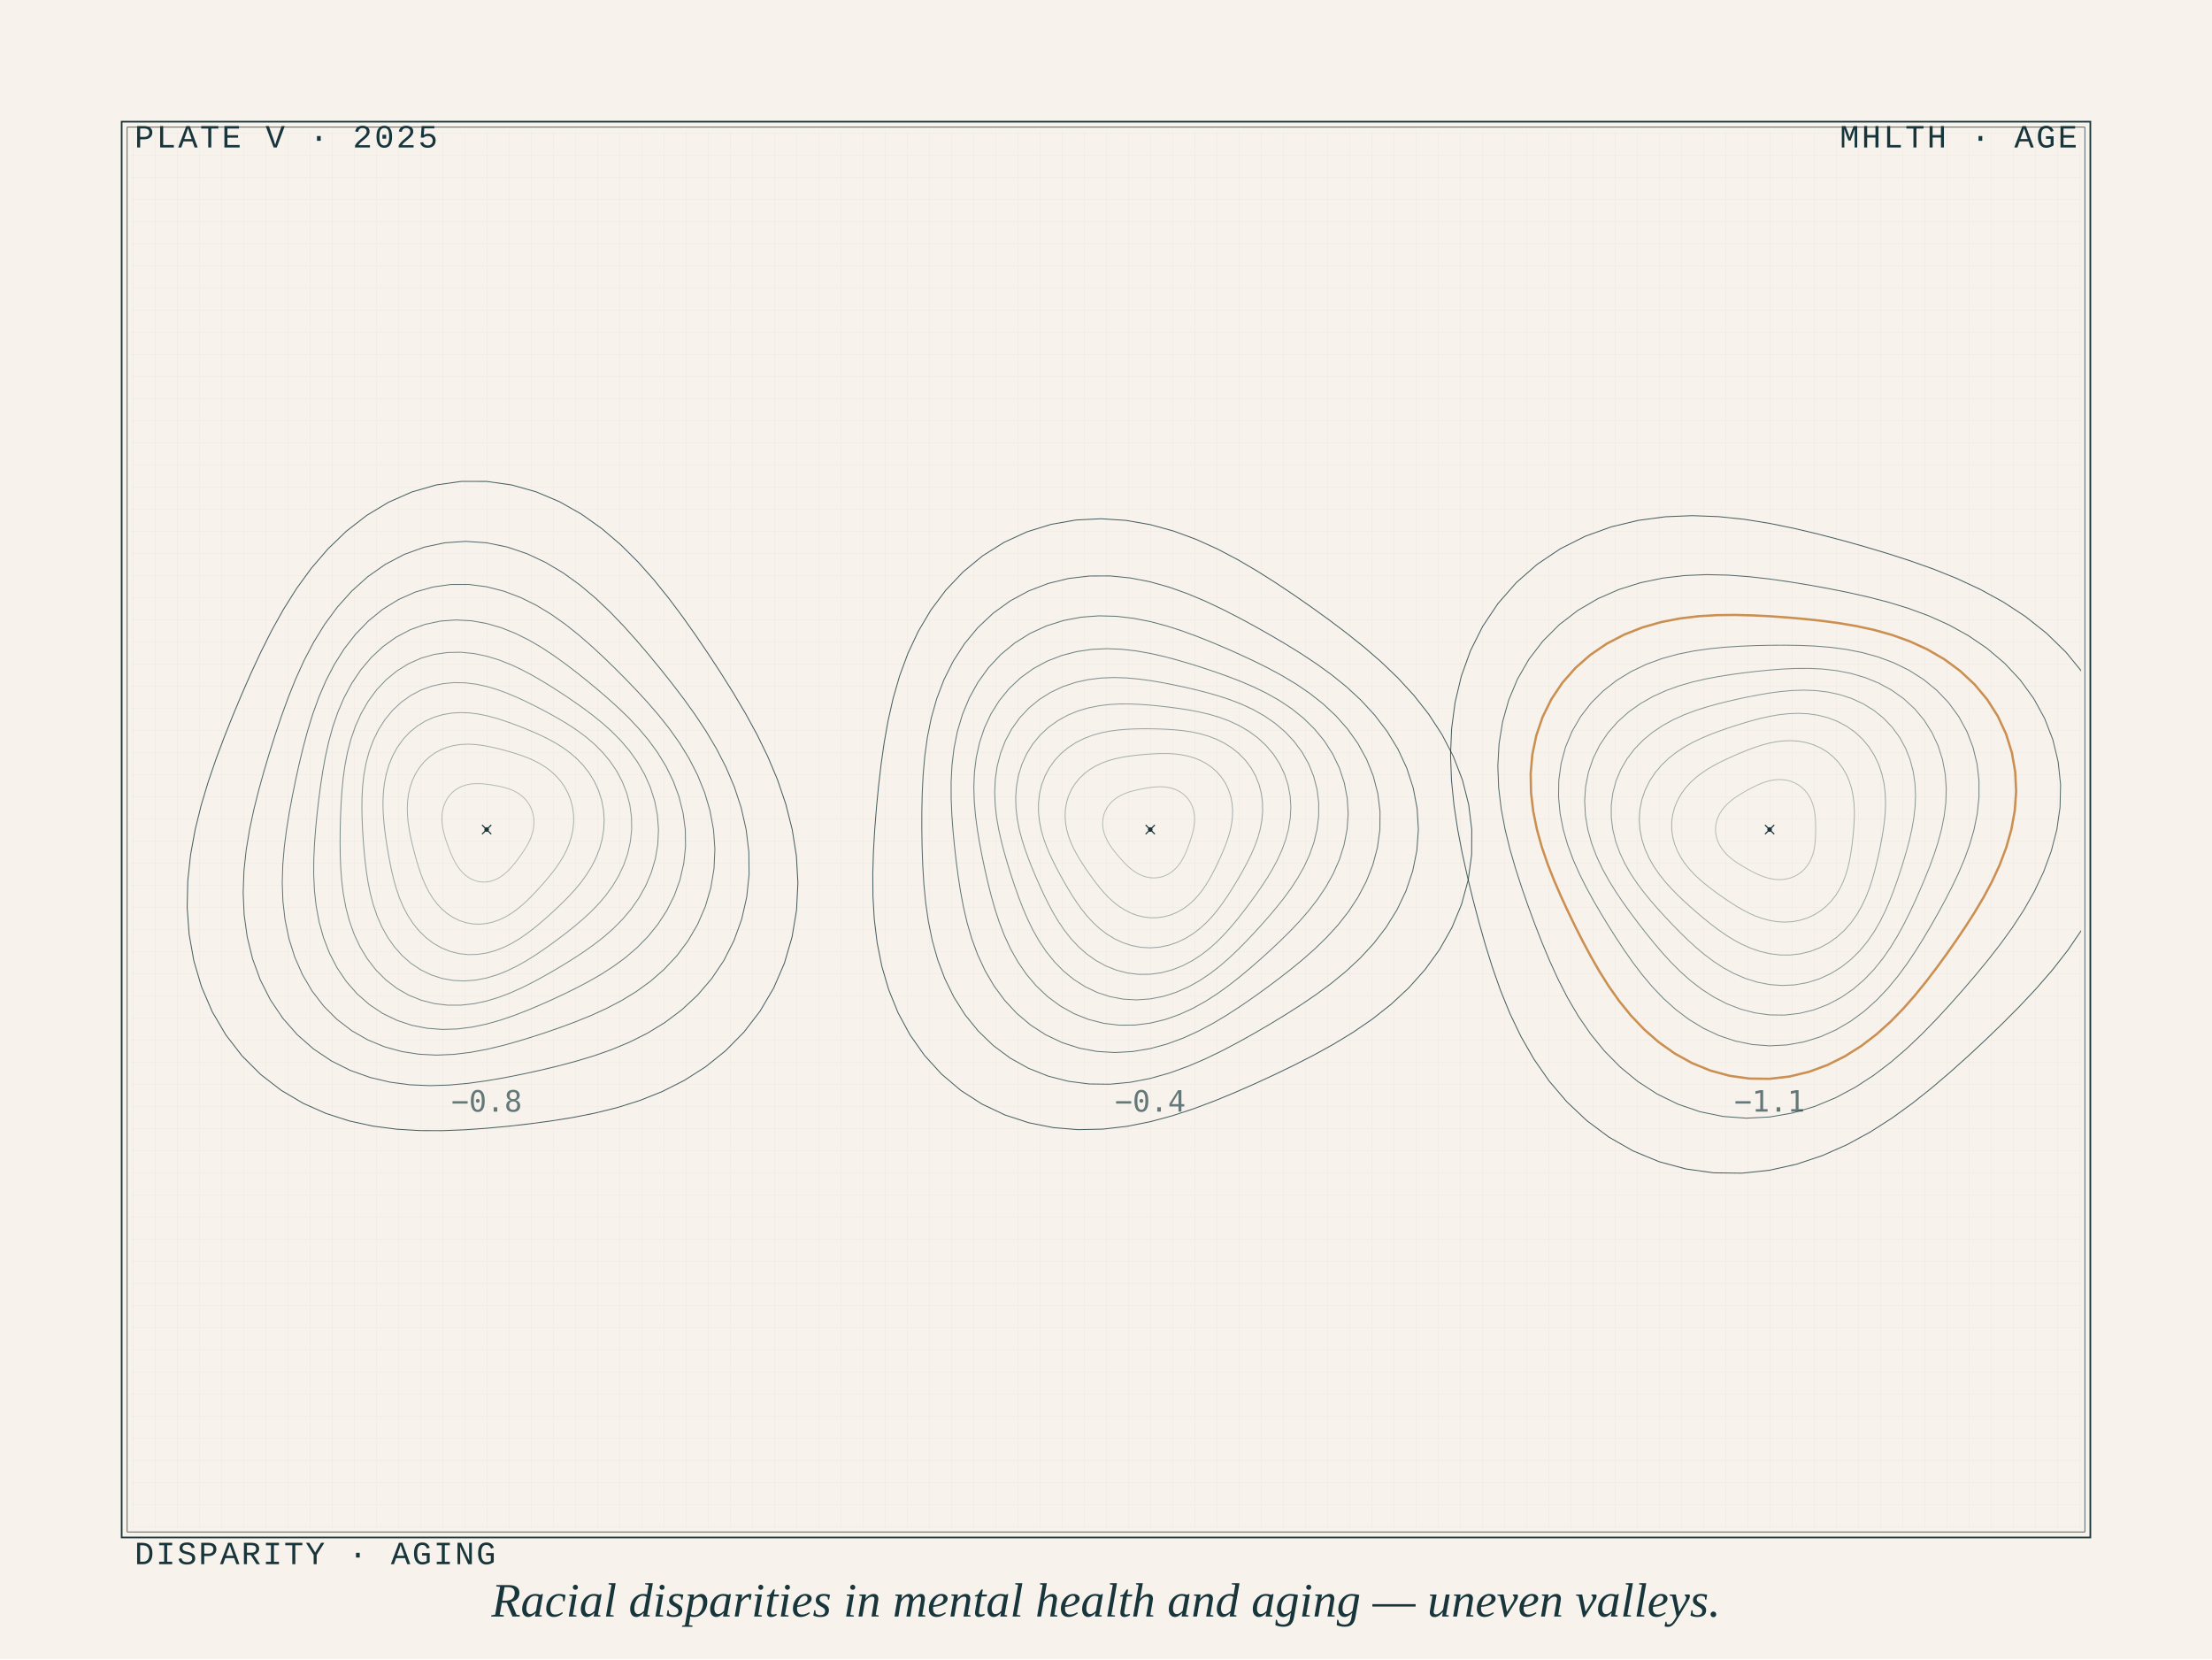
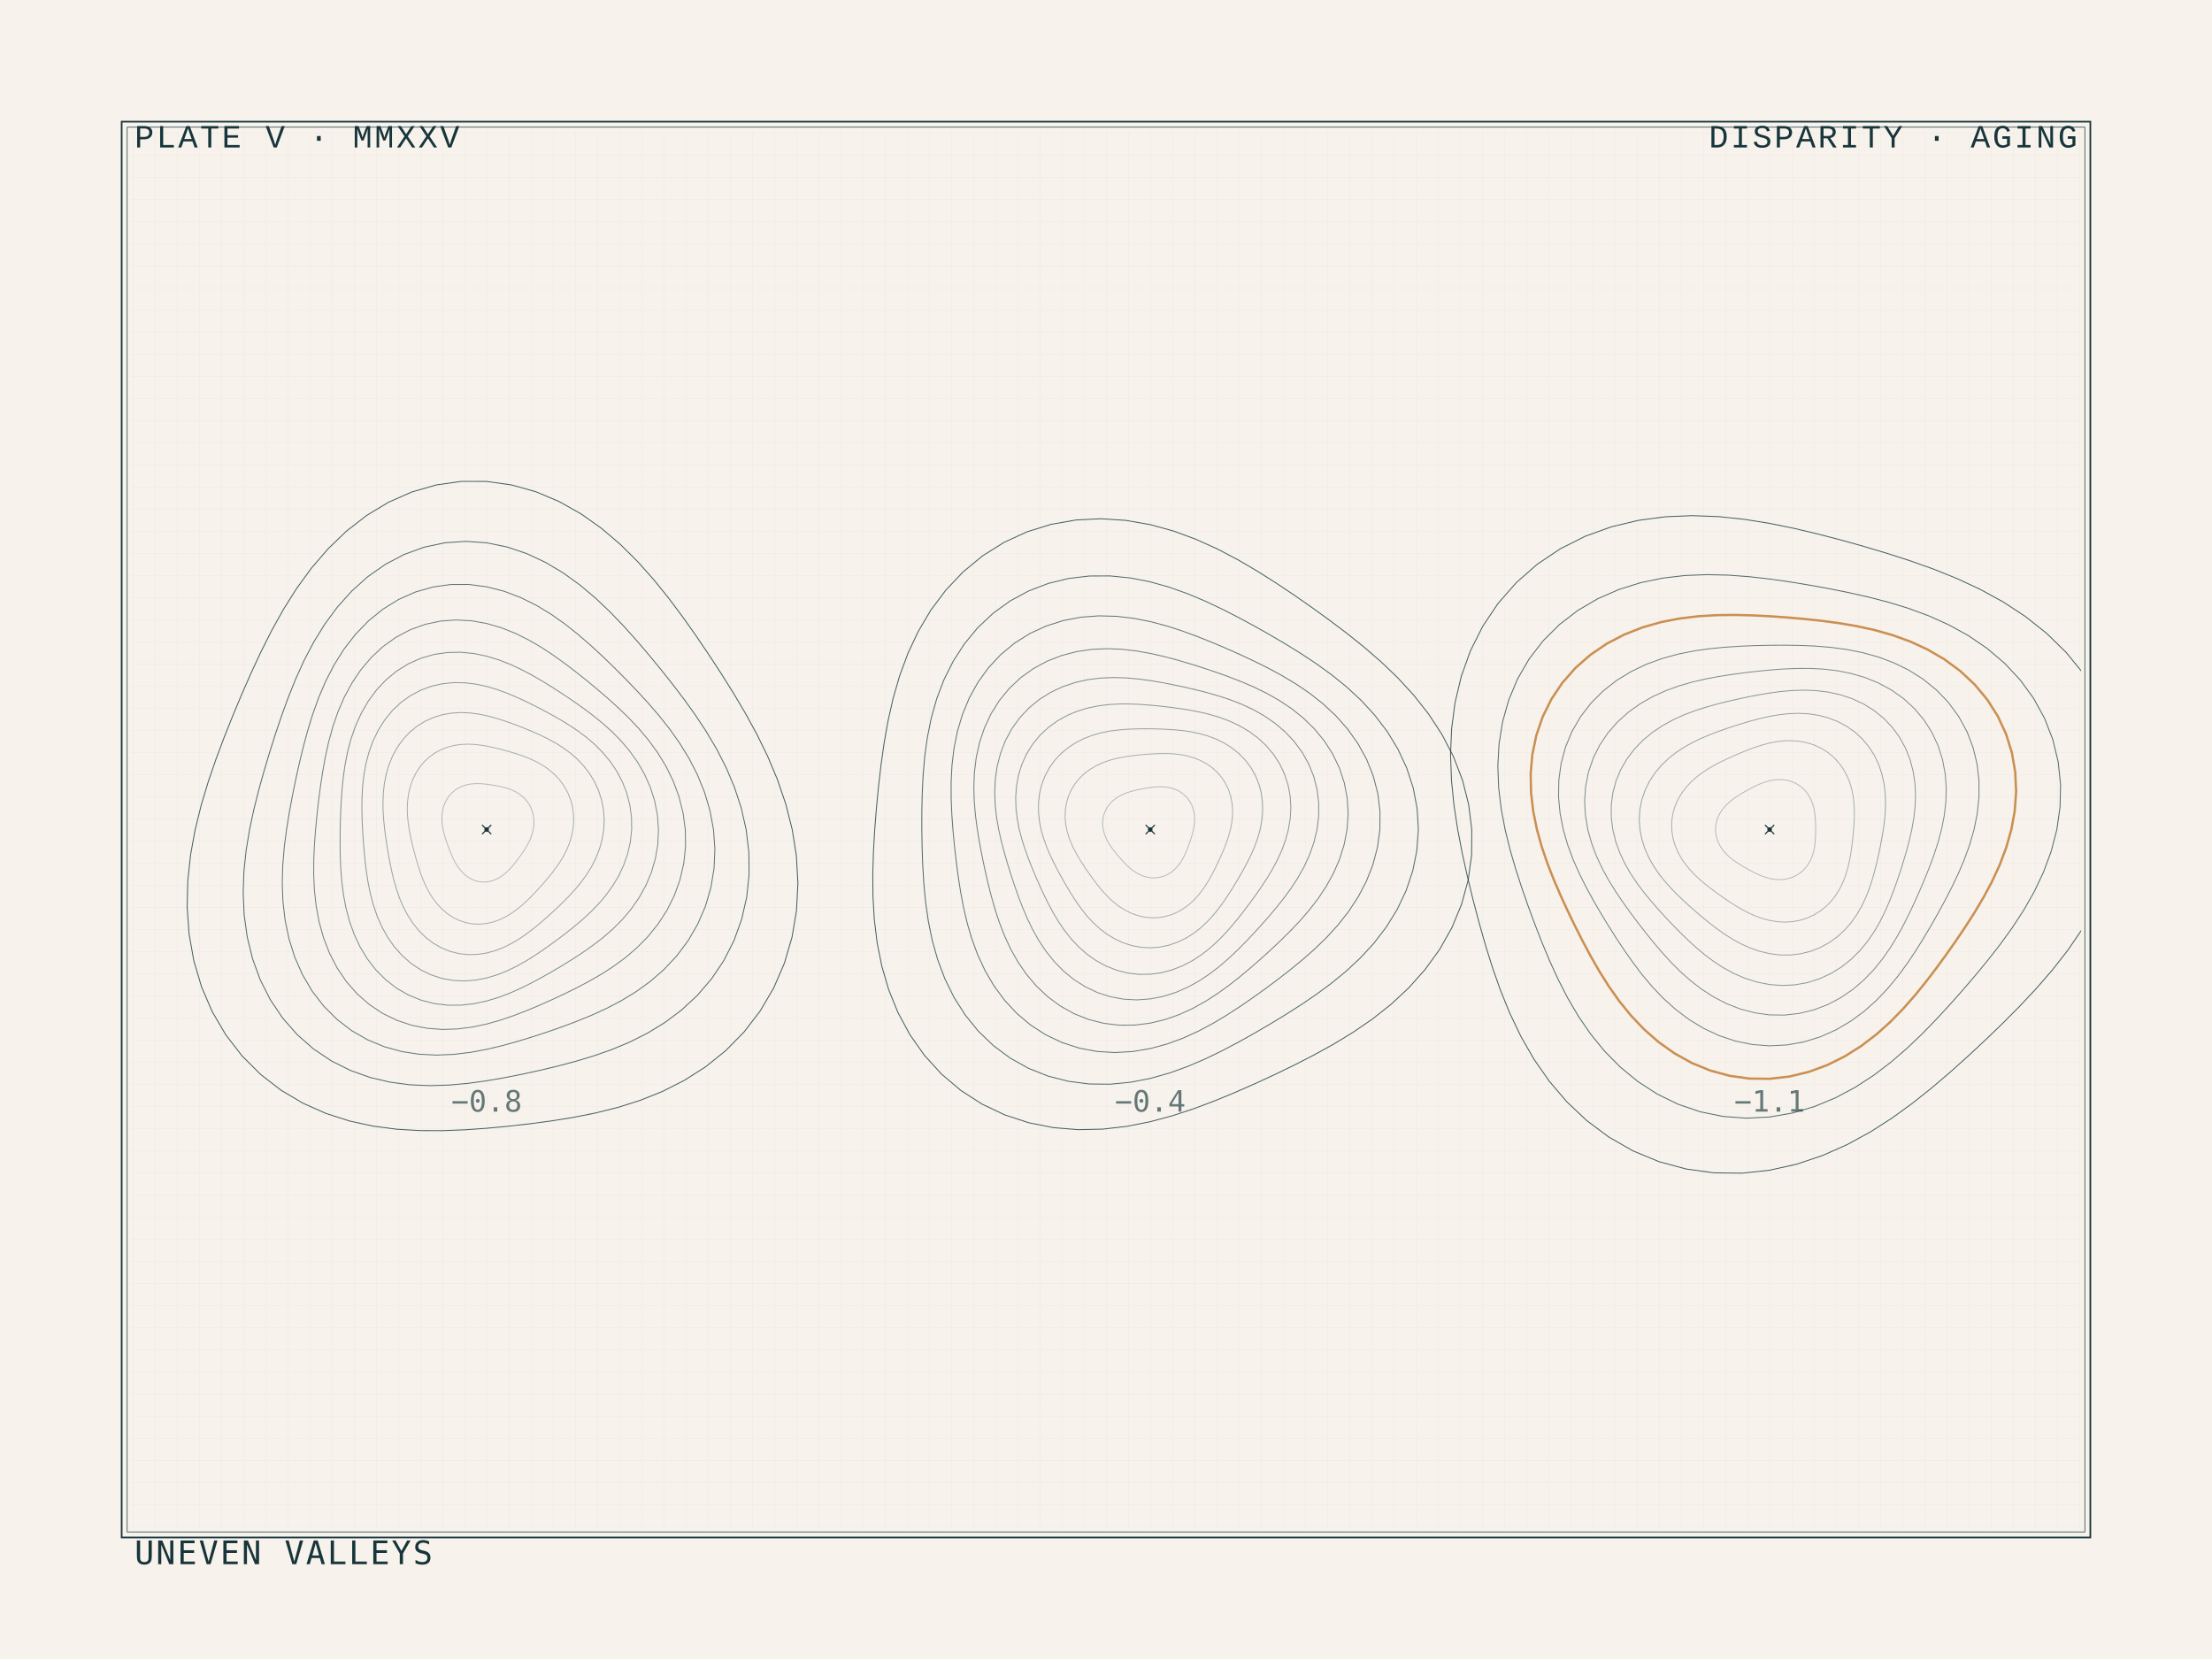
<svg xmlns="http://www.w3.org/2000/svg" viewBox="0 0 2400 1800" preserveAspectRatio="xMidYMid meet" style="background:#f7f3ec">
  <defs>
    <pattern id="ap-grid-p4" width="24" height="24" patternUnits="userSpaceOnUse">
      <path d="M24 0H0v24" fill="none" stroke="#17353b" stroke-width="0.63" opacity="0.07" />
    </pattern>
    <clipPath id="ap-clip-p4">
      <rect x="142" y="142" width="2116" height="1516" />
    </clipPath>
  </defs>
  <rect x="0" y="0" width="2400" height="1800" fill="#f7f3ec" />
  <rect x="132" y="132" width="2136" height="1536" fill="none" stroke="#17353b" stroke-width="1.8" />
  <rect x="138" y="138" width="2124" height="1524" fill="none" stroke="#17353b" stroke-width="0.72" />
  <rect x="142" y="142" width="2116" height="1516" fill="url(#ap-grid-p4)" />
  <g clip-path="url(#ap-clip-p4)">
    <polygon points="859.551,900 864.079,928.654 865.744,957.951 864.238,987.451 859.368,1016.64 851.075,1044.974 839.443,1071.912 824.693,1096.965 807.167,1119.729 787.297,1139.916 765.576,1157.373 742.512,1172.091 718.595,1184.193 694.26,1193.921 669.853,1201.602 645.616,1207.613 621.678,1212.337 598.056,1216.122 574.674,1219.245 551.384,1221.876 528,1224.067 504.336,1225.738 480.238,1226.684 455.622,1226.6 430.493,1225.102 404.969,1221.774 379.28,1216.203 353.763,1208.023 328.843,1196.958 305.008,1182.848 282.767,1165.669 262.618,1145.546 245.004,1122.743 230.282,1097.645 218.692,1070.734 210.34,1042.544 205.193,1013.627 203.085,984.506 203.733,955.639 206.767,927.388 211.764,900 218.289,873.594 225.933,848.17 234.35,823.626 243.286,799.782 252.598,776.418 262.261,753.316 272.365,730.292 283.097,707.24 294.717,684.154 307.521,661.148 321.808,638.462 337.836,616.45 355.792,595.565 375.764,576.322 397.719,559.263 421.501,544.915 446.833,533.744 473.338,526.116 500.559,522.271 528,522.299 555.161,526.132 581.575,533.555 606.845,544.221 630.67,557.681 652.866,573.424 673.369,590.922 692.23,609.667 709.603,629.216 725.712,649.219 740.821,669.444 755.199,689.784 769.074,710.253 782.611,730.972 795.874,752.137 808.817,773.989 821.275,796.768 832.974,820.681 843.545,845.858 852.557,872.328" fill="none" stroke="#17353b" stroke-width="0.99" opacity="0.789" />
    <polygon points="809.552,900 812.488,924.256 812.751,948.858 810.17,973.388 804.686,997.393 796.362,1020.422 785.371,1042.065 771.992,1061.978 756.579,1079.912 739.538,1095.726 721.292,1109.399 702.248,1121.02 682.768,1130.771 663.143,1138.911 643.578,1145.737 624.182,1151.553 604.971,1156.634 585.884,1161.197 566.797,1165.371 547.556,1169.186 528,1172.563 507.999,1175.322 487.474,1177.193 466.426,1177.846 444.945,1176.92 423.214,1174.057 401.509,1168.939 380.18,1161.322 359.627,1151.057 340.276,1138.113 322.54,1122.582 306.793,1104.673 293.337,1084.7 282.38,1063.059 274.021,1040.193 268.243,1016.561 264.918,992.604 263.825,968.708 264.666,945.184 267.103,922.244 270.785,900 275.382,878.462 280.617,857.553 286.289,837.135 292.289,817.031 298.606,797.064 305.327,777.087 312.618,757.015 320.708,736.843 329.857,716.667 340.326,696.687 352.347,677.198 366.089,658.577 381.638,641.256 398.983,625.689 418.005,612.318 438.483,601.537 460.112,593.659 482.516,588.893 505.285,587.321 528,588.899 550.27,593.457 571.756,600.715 592.199,610.309 611.433,621.823 629.391,634.822 646.104,648.891 661.685,663.667 676.307,678.863 690.177,694.292 703.505,709.869 716.474,725.614 729.208,741.631 741.754,758.095 754.066,775.215 765.998,793.203 777.316,812.242 787.705,832.454 796.8,853.878 804.209,876.45" fill="none" stroke="#17353b" stroke-width="0.99" opacity="0.728" />
    <polygon points="774.14,900 775.662,921.116 774.712,942.332 771.231,963.261 765.265,983.516 756.957,1002.74 746.539,1020.63 734.312,1036.964 720.622,1051.61 705.83,1064.538 690.285,1075.809 674.299,1085.569 658.124,1094.025 641.935,1101.419 625.829,1108 609.82,1113.993 593.855,1119.571 577.826,1124.837 561.598,1129.805 545.028,1134.398 528,1138.448 510.44,1141.717 492.341,1143.907 473.772,1144.697 454.887,1143.769 435.916,1140.836 417.154,1135.676 398.944,1128.151 381.648,1118.222 365.626,1105.959 351.2,1091.533 338.636,1075.21 328.12,1057.323 319.746,1038.253 313.507,1018.397 309.307,998.134 306.963,977.804 306.234,957.678 306.836,937.948 308.479,918.716 310.89,900 313.84,881.741 317.166,863.824 320.781,846.105 324.688,828.435 328.97,810.689 333.781,792.794 339.327,774.746 345.845,756.628 353.572,738.61 362.718,720.945 373.443,703.956 385.832,688.017 399.888,673.518 415.518,660.845 432.542,650.34 450.703,642.28 469.683,636.85 489.13,634.13 508.682,634.091 528,636.595 546.786,641.41 564.809,648.232 581.916,656.71 598.039,666.478 613.194,677.184 627.465,688.522 640.991,700.251 653.939,712.214 666.482,724.347 678.767,736.669 690.894,749.282 702.897,762.341 714.731,776.036 726.266,790.56 737.294,806.083 747.54,822.723 756.683,840.523 764.382,859.441 770.3,879.341" fill="none" stroke="#17353b" stroke-width="0.99" opacity="0.667" />
    <polygon points="743.524,900 743.801,918.399 741.868,936.696 737.757,954.555 731.586,971.662 723.552,987.75 713.909,1002.619 702.955,1016.147 690.998,1028.294 678.342,1039.104 665.253,1048.691 651.951,1057.222 638.587,1064.895 625.245,1071.914 611.938,1078.465 598.616,1084.688 585.184,1090.662 571.522,1096.391 557.503,1101.8 543.019,1106.737 528,1110.984 512.433,1114.278 496.372,1116.329 479.943,1116.853 463.338,1115.593 446.81,1112.345 430.651,1106.98 415.175,1099.457 400.692,1089.826 387.487,1078.23 375.792,1064.892 365.775,1050.1 357.524,1034.18 351.044,1017.475 346.26,1000.318 343.023,983.005 341.134,965.776 340.359,948.803 340.454,932.18 341.193,915.927 342.386,900 343.899,884.304 345.668,868.715 347.702,853.107 350.081,837.373 352.949,821.449 356.493,805.331 360.929,789.087 366.471,772.863 373.314,756.876 381.606,741.406 391.433,726.775 402.804,713.323 415.651,701.386 429.825,691.264 445.107,683.201 461.226,677.365 477.879,673.832 494.752,672.584 511.546,673.511 528,676.418 543.906,681.051 559.124,687.114 573.587,694.294 587.297,702.296 600.318,710.858 612.763,719.779 624.769,728.928 636.475,738.255 648.005,747.783 659.439,757.608 670.802,767.872 682.051,778.748 693.071,790.415 703.676,803.029 713.626,816.704 722.639,831.488 730.413,847.355 736.653,864.199 741.095,881.832" fill="none" stroke="#17353b" stroke-width="0.99" opacity="0.606" />
    <polygon points="714.455,900 713.728,915.835 711.114,931.419 706.71,946.48 700.679,960.782 693.237,974.147 684.636,986.461 675.139,997.681 665.005,1007.835 654.462,1017.01 643.699,1025.341 632.845,1032.988 621.971,1040.118 611.085,1046.882 600.145,1053.392 589.065,1059.71 577.737,1065.832 566.048,1071.687 553.898,1077.137 541.221,1081.988 528,1086.007 514.274,1088.937 500.145,1090.524 485.774,1090.541 471.373,1088.804 457.191,1085.193 443.498,1079.666 430.56,1072.259 418.623,1063.089 407.894,1052.345 398.521,1040.268 390.588,1027.141 384.106,1013.257 379.017,998.905 375.205,984.34 372.506,969.775 370.727,955.36 369.667,941.18 369.138,927.258 368.987,913.558 369.104,900 369.441,886.481 370.015,872.892 370.901,859.141 372.23,845.17 374.174,830.974 376.925,816.609 380.679,802.198 385.609,787.926 391.855,774.031 399.499,760.79 408.557,748.497 418.978,737.44 430.64,727.883 443.359,720.039 456.905,714.058 471.018,710.013 485.427,707.894 499.873,707.612 514.125,709.011 528,711.876 541.37,715.959 554.17,721 566.395,726.747 578.092,732.984 589.351,739.541 600.284,746.313 611.005,753.26 621.616,760.411 632.182,767.853 642.722,775.718 653.195,784.162 663.501,793.349 673.478,803.422 682.916,814.489 691.569,826.601 699.175,839.747 705.476,853.841 710.238,868.731 713.273,884.204" fill="none" stroke="#17353b" stroke-width="0.99" opacity="0.544" />
    <polygon points="685.354,900 683.938,913.295 681.003,926.253 676.681,938.67 671.153,950.389 664.625,961.308 657.32,971.383 649.453,980.629 641.216,989.111 632.766,996.935 624.211,1004.229 615.609,1011.125 606.966,1017.745 598.242,1024.177 589.363,1030.467 580.232,1036.608 570.749,1042.533 560.825,1048.121 550.399,1053.204 539.448,1057.578 528,1061.021 516.136,1063.313 503.986,1064.254 491.726,1063.683 479.564,1061.493 467.726,1057.641 456.438,1052.153 445.91,1045.122 436.319,1036.704 427.795,1027.102 420.416,1016.55 414.197,1005.297 409.097,993.587 405.025,981.639 401.85,969.633 399.417,957.699 397.563,945.913 396.137,934.296 395.015,922.818 394.111,911.415 393.392,900 392.876,888.479 392.635,876.774 392.786,864.833 393.48,852.649 394.887,840.268 397.18,827.789 400.514,815.366 405.014,803.199 410.756,791.52 417.762,780.576 425.995,770.614 435.355,761.858 445.692,754.493 456.815,748.648 468.503,744.392 480.528,741.721 492.668,740.568 504.726,740.806 516.541,742.26 528,744.728 539.043,747.995 549.659,751.855 559.883,756.129 569.785,760.681 579.455,765.425 588.986,770.334 598.46,775.439 607.93,780.818 617.41,786.591 626.864,792.897 636.207,799.881 645.3,807.675 653.964,816.377 661.991,826.039 669.155,836.659 675.236,848.174 680.033,860.459 683.382,873.339 685.173,886.599" fill="none" stroke="#17353b" stroke-width="0.99" opacity="0.483" />
    <polygon points="655.027,900 653.292,910.682 650.427,921.006 646.575,930.84 641.9,940.092 636.581,948.724 630.791,956.739 624.684,964.185 618.385,971.141 611.981,977.704 605.517,983.977 598.996,990.053 592.383,996 585.613,1001.851 578.605,1007.595 571.273,1013.175 563.538,1018.489 555.346,1023.397 546.674,1027.727 537.538,1031.297 528,1033.922 518.161,1035.434 508.161,1035.699 498.166,1034.624 488.359,1032.169 478.925,1028.35 470.036,1023.24 461.839,1016.962 454.443,1009.679 447.917,1001.579 442.278,992.866 437.499,983.736 433.513,974.37 430.219,964.914 427.497,955.477 425.221,946.12 423.274,936.863 421.559,927.684 420.015,918.528 418.616,909.326 417.384,900 416.382,890.483 415.711,880.733 415.498,870.74 415.889,860.537 417.028,850.204 419.05,839.861 422.06,829.67 426.128,819.818 431.276,810.506 437.479,801.935 444.66,794.289 452.7,787.722 461.445,782.342 470.718,778.209 480.331,775.326 490.103,773.644 499.87,773.064 509.498,773.451 518.893,774.645 528,776.476 536.806,778.782 545.336,781.423 553.642,784.291 561.795,787.323 569.867,790.501 577.924,793.854 586.007,797.454 594.126,801.401 602.253,805.816 610.316,810.824 618.204,816.539 625.769,823.047 632.842,830.399 639.237,838.599 644.774,847.6 649.285,857.308 652.636,867.584 654.731,878.255 655.526,889.127" fill="none" stroke="#17353b" stroke-width="0.99" opacity="0.422" />
    <polygon points="621.616,900 619.976,907.842 617.598,915.373 614.603,922.524 611.121,929.258 607.281,935.576 603.194,941.506 598.954,947.104 594.623,952.438 590.233,957.581 585.784,962.599 581.246,967.539 576.571,972.423 571.692,977.24 566.542,981.947 561.059,986.463 555.198,990.681 548.936,994.473 542.283,997.697 535.28,1000.214 528,1001.894 520.544,1002.634 513.035,1002.36 505.608,1001.04 498.403,998.682 491.547,995.339 485.154,991.098 479.308,986.079 474.064,980.424 469.438,974.281 465.417,967.798 461.953,961.11 458.977,954.327 456.404,947.53 454.144,940.768 452.113,934.053 450.244,927.37 448.495,920.678 446.85,913.924 445.329,907.049 443.983,900 442.89,892.744 442.151,885.27 441.877,877.601 442.182,869.792 443.169,861.934 444.922,854.142 447.497,846.556 450.915,839.327 455.159,832.604 460.178,826.526 465.883,821.209 472.16,816.738 478.879,813.161 485.898,810.484 493.082,808.675 500.306,807.664 507.469,807.354 514.495,807.63 521.343,808.371 528,809.458 534.481,810.791 540.823,812.293 547.076,813.921 553.294,815.665 559.525,817.551 565.798,819.636 572.121,822 578.474,824.739 584.802,827.951 591.023,831.725 597.027,836.133 602.686,841.216 607.861,846.983 612.416,853.403 616.225,860.411 619.184,867.904 621.22,875.755 622.296,883.82 622.415,891.95" fill="none" stroke="#17353b" stroke-width="0.99" opacity="0.361" />
    <polygon points="578.592,900 577.567,904.226 576.203,908.271 574.57,912.112 572.738,915.748 570.767,919.191 568.707,922.47 566.592,925.62 564.436,928.679 562.24,931.681 559.986,934.652 557.644,937.601 555.177,940.523 552.544,943.39 549.71,946.16 546.648,948.771 543.342,951.151 539.795,953.222 536.027,954.905 532.077,956.127 528,956.829 523.861,956.97 519.735,956.53 515.698,955.51 511.822,953.939 508.17,951.864 504.79,949.349 501.713,946.471 498.953,943.311 496.504,939.951 494.341,936.464 492.431,932.911 490.727,929.337 489.185,925.768 487.759,922.212 486.415,918.66 485.132,915.089 483.903,911.469 482.741,907.766 481.676,903.95 480.753,900 480.029,895.91 479.568,891.69 479.434,887.369 479.687,882.994 480.375,878.629 481.532,874.35 483.17,870.239 485.283,866.378 487.843,862.844 490.803,859.703 494.102,857.004 497.668,854.773 501.423,853.017 505.292,851.72 509.206,850.846 513.107,850.346 516.954,850.158 520.722,850.217 524.401,850.461 528,850.837 531.538,851.304 535.041,851.842 538.538,852.446 542.056,853.134 545.611,853.94 549.208,854.909 552.834,856.097 556.462,857.561 560.045,859.353 563.524,861.515 566.828,864.074 569.881,867.036 572.607,870.387 574.935,874.093 576.807,878.099 578.183,882.336 579.039,886.725 579.376,891.185 579.214,895.634" fill="none" stroke="#17353b" stroke-width="0.99" opacity="0.3" />
    <circle cx="528" cy="900" r="2.5" fill="#17353b" />
    <polygon points="1596.86,900 1596.71,927.444 1592.986,954.64 1585.782,981.094 1575.331,1006.356 1561.982,1030.056 1546.171,1051.926 1528.386,1071.821 1509.126,1089.719 1488.865,1105.718 1468.009,1120.009 1446.878,1132.857 1425.682,1144.558 1404.513,1155.406 1383.357,1165.653 1362.106,1175.477 1340.588,1184.956 1318.596,1194.052 1295.929,1202.61 1272.426,1210.365 1248,1216.962 1222.659,1221.986 1196.525,1225.001 1169.834,1225.586 1142.929,1223.376 1116.239,1218.099 1090.252,1209.597 1065.477,1197.851 1042.404,1182.978 1021.471,1165.232 1003.024,1144.976 987.296,1122.662 974.39,1098.789 964.274,1073.868 956.789,1048.379 951.673,1022.743 948.583,997.286 947.139,972.23 946.958,947.68 947.695,923.635 949.074,900 950.921,876.619 953.174,853.304 955.894,829.871 959.249,806.179 963.505,782.158 968.989,757.837 976.057,733.353 985.056,708.96 996.284,685.014 1009.955,661.955 1026.175,640.276 1044.922,620.487 1066.045,603.077 1089.268,588.471 1114.209,577 1140.411,568.874 1167.373,564.164 1194.593,562.799 1221.602,564.576 1248,569.175 1273.484,576.197 1297.861,585.19 1321.056,595.698 1343.106,607.295 1364.136,619.622 1384.341,632.415 1403.945,645.522 1423.164,658.908 1442.174,672.651 1461.078,686.922 1479.877,701.959 1498.46,718.03 1516.602,735.4 1533.971,754.29 1550.149,774.846 1564.665,797.109 1577.028,821.007 1586.77,846.344 1593.484,872.81" fill="none" stroke="#17353b" stroke-width="0.99" opacity="0.789" />
    <polygon points="1538.925,900 1537.288,922.767 1532.742,945.099 1525.471,966.615 1515.757,986.999 1503.957,1006.021 1490.471,1023.545 1475.711,1039.542 1460.066,1054.075 1443.874,1067.292 1427.397,1079.397 1410.808,1090.624 1394.183,1101.204 1377.506,1111.334 1360.683,1121.153 1343.565,1130.713 1325.973,1139.976 1307.732,1148.802 1288.699,1156.961 1268.789,1164.15 1248,1170.013 1226.422,1174.176 1204.242,1176.28 1181.736,1176.009 1159.256,1173.125 1137.203,1167.487 1115.999,1159.067 1096.053,1147.955 1077.733,1134.353 1061.335,1118.557 1047.061,1100.939 1035.009,1081.912 1025.163,1061.9 1017.407,1041.308 1011.534,1020.485 1007.275,999.711 1004.327,979.174 1002.385,958.967 1001.173,939.094 1000.475,919.481 1000.158,900 1000.182,880.496 1000.608,860.817 1001.59,840.842 1003.359,820.511 1006.201,799.844 1010.426,778.95 1016.337,758.037 1024.195,737.396 1034.193,717.391 1046.432,698.432 1060.907,680.943 1077.504,665.333 1096.001,651.96 1116.088,641.108 1137.388,632.958 1159.485,627.579 1181.959,624.922 1204.417,624.828 1226.518,627.044 1248,631.246 1268.693,637.07 1288.523,644.146 1307.509,652.129 1325.744,660.727 1343.38,669.732 1360.594,679.023 1377.558,688.581 1394.412,698.481 1411.236,708.876 1428.027,719.973 1444.69,732.011 1461.034,745.221 1476.781,759.803 1491.579,775.89 1505.031,793.534 1516.725,812.686 1526.265,833.194 1533.306,854.812 1537.581,877.209" fill="none" stroke="#17353b" stroke-width="0.99" opacity="0.728" />
    <polygon points="1497.16,900 1494.514,919.401 1489.518,938.253 1482.407,956.276 1473.481,973.263 1463.08,989.089 1451.551,1003.715 1439.227,1017.184 1426.395,1029.612 1413.278,1041.161 1400.021,1052.021 1386.686,1062.38 1373.255,1072.399 1359.644,1082.187 1345.718,1091.783 1331.317,1101.144 1316.28,1110.145 1300.477,1118.581 1283.824,1126.182 1266.309,1132.637 1248,1137.615 1229.049,1140.799 1209.686,1141.908 1190.206,1140.728 1170.952,1137.129 1152.284,1131.078 1134.556,1122.645 1118.088,1111.997 1103.14,1099.382 1089.895,1085.117 1078.444,1069.556 1068.788,1053.061 1060.837,1035.982 1054.426,1018.622 1049.337,1001.224 1045.319,983.953 1042.123,966.893 1039.523,950.051 1037.345,933.365 1035.481,916.726 1033.91,900 1032.693,883.055 1031.972,865.785 1031.957,848.133 1032.905,830.111 1035.093,811.811 1038.793,793.404 1044.242,775.137 1051.619,757.321 1061.02,740.304 1072.454,724.454 1085.829,710.122 1100.964,697.622 1117.597,687.202 1135.407,679.025 1154.039,673.158 1173.128,669.569 1192.333,668.131 1211.356,668.636 1229.963,670.816 1248,674.366 1265.395,678.977 1282.154,684.362 1298.35,690.278 1314.104,696.552 1329.562,703.092 1344.867,709.887 1360.135,717.012 1375.431,724.606 1390.751,732.86 1406.011,741.989 1421.046,752.205 1435.614,763.691 1449.412,776.575 1462.095,790.913 1473.306,806.675 1482.7,823.741 1489.973,841.907 1494.891,860.896 1497.303,880.379" fill="none" stroke="#17353b" stroke-width="0.99" opacity="0.667" />
    <polygon points="1461.542,900 1458.328,916.553 1453.282,932.513 1446.656,947.693 1438.739,961.975 1429.828,975.316 1420.206,987.744 1410.119,999.347 1399.755,1010.256 1389.237,1020.628 1378.616,1030.616 1367.871,1040.351 1356.924,1049.921 1345.653,1059.354 1333.91,1068.608 1321.551,1077.567 1308.451,1086.05 1294.531,1093.817 1279.771,1100.593 1264.219,1106.085 1248,1110.012 1231.306,1112.123 1214.387,1112.227 1197.535,1110.202 1181.062,1106.013 1165.276,1099.713 1150.456,1091.441 1136.833,1081.408 1124.572,1069.884 1113.762,1057.173 1104.411,1043.589 1096.454,1029.432 1089.759,1014.969 1084.146,1000.41 1079.41,985.901 1075.345,971.516 1071.765,957.262 1068.528,943.087 1065.551,928.897 1062.822,914.574 1060.404,900 1058.427,885.08 1057.083,869.762 1056.602,854.049 1057.234,838.016 1059.225,821.807 1062.79,805.631 1068.093,789.753 1075.228,774.474 1084.21,760.11 1094.969,746.969 1107.353,735.324 1121.141,725.394 1136.059,717.328 1151.797,711.191 1168.042,706.964 1184.493,704.545 1200.888,703.762 1217.019,704.393 1232.746,706.184 1248,708.874 1262.778,712.222 1277.138,716.027 1291.179,720.147 1305.021,724.508 1318.785,729.11 1332.569,734.024 1346.427,739.382 1360.355,745.357 1374.28,752.145 1388.059,759.941 1401.482,768.914 1414.286,779.186 1426.172,790.816 1436.826,803.788 1445.948,818.007 1453.27,833.304 1458.582,849.444 1461.75,866.145 1462.724,883.101" fill="none" stroke="#17353b" stroke-width="0.99" opacity="0.606" />
    <polygon points="1428.943,900 1425.582,913.976 1420.863,927.379 1415.029,940.1 1408.331,952.095 1401.008,963.378 1393.268,974.018 1385.27,984.119 1377.116,993.808 1368.844,1003.21 1360.433,1012.433 1351.81,1021.546 1342.865,1030.57 1333.463,1039.463 1323.472,1048.122 1312.778,1056.388 1301.303,1064.05 1289.021,1070.867 1275.968,1076.582 1262.241,1080.948 1248,1083.743 1233.456,1084.796 1218.858,1083.996 1204.472,1081.308 1190.563,1076.772 1177.376,1070.501 1165.114,1062.673 1153.925,1053.517 1143.892,1043.292 1135.034,1032.267 1127.3,1020.7 1120.587,1008.821 1114.751,996.811 1109.624,984.797 1105.037,972.844 1100.838,960.957 1096.912,949.091 1093.197,937.165 1089.688,925.074 1086.446,912.715 1083.592,900 1081.295,886.88 1079.763,873.354 1079.219,859.479 1079.882,845.375 1081.945,831.218 1085.558,817.232 1090.81,803.674 1097.72,790.815 1106.236,778.922 1116.233,768.233 1127.523,758.939 1139.872,751.175 1153.017,745.002 1166.686,740.412 1180.618,737.325 1194.584,735.601 1208.401,735.057 1221.943,735.483 1235.145,736.661 1248,738.391 1260.552,740.509 1272.883,742.897 1285.092,745.499 1297.283,748.323 1309.536,751.438 1321.9,754.963 1334.37,759.057 1346.885,763.897 1359.321,769.659 1371.5,776.5 1383.194,784.533 1394.146,793.819 1404.084,804.351 1412.747,816.057 1419.901,828.796 1425.361,842.372 1429.006,856.544 1430.788,871.049 1430.733,885.619" fill="none" stroke="#17353b" stroke-width="0.99" opacity="0.544" />
    <polygon points="1397.893,900 1394.763,911.55 1390.693,922.6 1385.891,933.105 1380.557,943.07 1374.86,952.547 1368.932,961.618 1362.854,970.383 1356.657,978.944 1350.316,987.386 1343.766,995.766 1336.907,1004.097 1329.62,1012.34 1321.786,1020.408 1313.301,1028.161 1304.093,1035.42 1294.131,1041.978 1283.439,1047.613 1272.092,1052.113 1260.221,1055.287 1248,1056.985 1235.635,1057.108 1223.352,1055.622 1211.375,1052.554 1199.913,1047.998 1189.141,1042.099 1179.19,1035.047 1170.138,1027.059 1162.006,1018.36 1154.76,1009.17 1148.321,999.679 1142.575,990.041 1137.387,980.365 1132.622,970.704 1128.159,961.062 1123.906,951.401 1119.817,941.649 1115.894,931.716 1112.193,921.51 1108.822,910.954 1105.931,900 1103.7,888.643 1102.325,876.927 1101.996,864.948 1102.884,852.849 1105.122,840.818 1108.791,829.07 1113.916,817.833 1120.454,807.333 1128.306,797.772 1137.318,789.318 1147.292,782.087 1158.009,776.138 1169.236,771.469 1180.753,768.021 1192.364,765.682 1203.91,764.305 1215.282,763.718 1226.419,763.746 1237.314,764.225 1248,765.023 1258.542,766.046 1269.025,767.254 1279.532,768.659 1290.134,770.325 1300.87,772.361 1311.738,774.906 1322.688,778.12 1333.617,782.158 1344.375,787.16 1354.77,793.23 1364.585,800.427 1373.59,808.754 1381.561,818.154 1388.299,828.514 1393.645,839.672 1397.49,851.428 1399.789,863.559 1400.561,875.837 1399.884,888.046" fill="none" stroke="#17353b" stroke-width="0.99" opacity="0.483" />
    <polygon points="1367.216,900 1364.628,909.179 1361.447,917.968 1357.833,926.368 1353.919,934.415 1349.81,942.171 1345.567,949.713 1341.212,957.121 1336.722,964.46 1332.038,971.775 1327.073,979.073 1321.726,986.323 1315.895,993.45 1309.489,1000.34 1302.441,1006.846 1294.722,1012.797 1286.344,1018.011 1277.364,1022.311 1267.883,1025.539 1258.04,1027.569 1248,1028.319 1237.946,1027.753 1228.06,1025.894 1218.516,1022.81 1209.458,1018.619 1200.998,1013.472 1193.205,1007.542 1186.1,1001.012 1179.663,994.058 1173.836,986.835 1168.532,979.468 1163.648,972.043 1159.08,964.604 1154.735,957.153 1150.543,949.657 1146.47,942.055 1142.523,934.272 1138.752,926.228 1135.248,917.858 1132.139,909.118 1129.574,900 1127.718,890.534 1126.731,880.793 1126.756,870.892 1127.908,860.98 1130.257,851.229 1133.827,841.826 1138.589,832.953 1144.465,824.778 1151.333,817.439 1159.034,811.034 1167.39,805.618 1176.213,801.193 1185.321,797.717 1194.554,795.106 1203.78,793.244 1212.909,792 1221.888,791.235 1230.708,790.823 1239.395,790.66 1248,790.676 1256.591,790.844 1265.236,791.177 1273.992,791.734 1282.894,792.608 1291.94,793.919 1301.092,795.801 1310.267,798.389 1319.345,801.801 1328.172,806.131 1336.57,811.43 1344.353,817.707 1351.337,824.921 1357.358,832.985 1362.284,841.77 1366.023,851.113 1368.534,860.836 1369.828,870.752 1369.965,880.683 1369.048,890.473" fill="none" stroke="#17353b" stroke-width="0.99" opacity="0.422" />
    <polygon points="1335.001,900 1333.184,906.704 1331.045,913.153 1328.682,919.37 1326.169,925.399 1323.551,931.294 1320.838,937.113 1318.011,942.903 1315.023,948.695 1311.804,954.494 1308.276,960.276 1304.356,965.985 1299.972,971.534 1295.071,976.813 1289.624,981.692 1283.637,986.035 1277.148,989.707 1270.229,992.589 1262.98,994.583 1255.526,995.625 1248,995.686 1240.541,994.779 1233.277,992.955 1226.322,990.295 1219.76,986.913 1213.647,982.935 1208.004,978.496 1202.821,973.726 1198.058,968.74 1193.655,963.63 1189.54,958.46 1185.638,953.262 1181.885,948.035 1178.232,942.754 1174.656,937.371 1171.165,931.826 1167.801,926.058 1164.633,920.015 1161.759,913.659 1159.296,906.981 1157.367,900 1156.098,892.767 1155.599,885.365 1155.957,877.902 1157.23,870.507 1159.439,863.317 1162.565,856.469 1166.554,850.09 1171.314,844.284 1176.731,839.13 1182.67,834.67 1188.992,830.911 1195.562,827.825 1202.258,825.355 1208.98,823.419 1215.659,821.922 1222.256,820.767 1228.761,819.863 1235.192,819.136 1241.589,818.539 1248,818.053 1254.478,817.693 1261.065,817.508 1267.79,817.57 1274.652,817.973 1281.625,818.823 1288.648,820.223 1295.634,822.268 1302.468,825.031 1309.018,828.557 1315.146,832.854 1320.712,837.898 1325.594,843.625 1329.689,849.941 1332.929,856.727 1335.278,863.848 1336.74,871.167 1337.358,878.547 1337.206,885.871 1336.382,893.044" fill="none" stroke="#17353b" stroke-width="0.99" opacity="0.361" />
    <polygon points="1294.846,900 1293.986,903.619 1293.004,907.128 1291.939,910.549 1290.812,913.911 1289.63,917.244 1288.378,920.574 1287.028,923.917 1285.541,927.275 1283.871,930.637 1281.969,933.969 1279.793,937.225 1277.311,940.343 1274.505,943.251 1271.375,945.875 1267.94,948.139 1264.238,949.976 1260.324,951.332 1256.263,952.168 1252.129,952.469 1248,952.239 1243.947,951.504 1240.032,950.309 1236.305,948.713 1232.798,946.785 1229.526,944.6 1226.485,942.226 1223.656,939.726 1221.008,937.152 1218.504,934.536 1216.105,931.895 1213.777,929.229 1211.495,926.522 1209.249,923.747 1207.044,920.868 1204.904,917.851 1202.869,914.664 1200.995,911.285 1199.346,907.706 1197.993,903.936 1197.007,900 1196.449,895.943 1196.369,891.823 1196.803,887.709 1197.762,883.677 1199.238,879.802 1201.202,876.155 1203.607,872.796 1206.388,869.767 1209.473,867.095 1212.786,864.786 1216.251,862.827 1219.802,861.189 1223.384,859.83 1226.956,858.7 1230.498,857.747 1234.004,856.925 1237.483,856.196 1240.957,855.533 1244.453,854.931 1248,854.399 1251.623,853.966 1255.337,853.674 1259.145,853.577 1263.033,853.735 1266.968,854.208 1270.903,855.05 1274.777,856.304 1278.516,857.998 1282.045,860.138 1285.288,862.712 1288.175,865.688 1290.649,869.014 1292.671,872.626 1294.22,876.45 1295.296,880.409 1295.92,884.43 1296.131,888.445 1295.981,892.401 1295.531,896.259" fill="none" stroke="#17353b" stroke-width="0.99" opacity="0.3" />
    <circle cx="1248" cy="900" r="2.5" fill="#17353b" />
    <polygon points="2301.351,900 2295.119,928.784 2285.743,956.48 2273.698,982.793 2259.51,1007.556 2243.704,1030.731 2226.768,1052.398 2209.108,1072.736 2191.024,1091.987 2172.689,1110.421 2154.149,1128.295 2135.327,1145.812 2116.047,1163.09 2096.068,1180.134 2075.118,1196.826 2052.939,1212.92 2029.326,1228.06 2004.163,1241.799 1977.447,1253.637 1949.306,1263.061 1920,1269.587 1889.907,1272.804 1859.504,1272.41 1829.327,1268.237 1799.939,1260.272 1771.88,1248.654 1745.628,1233.669 1721.566,1215.72 1699.95,1195.302 1680.897,1172.955 1664.382,1149.228 1650.251,1124.628 1638.242,1099.592 1628.02,1074.453 1619.217,1049.425 1611.477,1024.6 1604.493,999.951 1598.05,975.361 1592.044,950.644 1586.504,925.591 1581.588,900 1577.575,873.724 1574.842,846.699 1573.823,818.968 1574.975,790.697 1578.73,762.175 1585.455,733.802 1595.409,706.063 1608.723,679.498 1625.377,654.659 1645.2,632.07 1667.878,612.183 1692.981,595.347 1719.993,581.778 1748.353,571.545 1777.498,564.571 1806.907,560.638 1836.138,559.42 1864.851,560.509 1892.834,563.456 1920,567.818 1946.379,573.199 1972.099,579.281 1997.353,585.858 2022.358,592.85 2047.321,600.305 2072.394,608.388 2097.641,617.364 2123.016,627.559 2148.345,639.326 2173.331,653.002 2197.563,668.865 2220.542,687.102 2241.718,707.779 2260.53,730.829 2276.451,756.044 2289.029,783.093 2297.926,811.536 2302.946,840.864 2304.048,870.53" fill="none" stroke="#17353b" stroke-width="0.99" opacity="0.789" />
    <polygon points="2231.659,900 2225.583,923.449 2217.292,945.909 2207.214,967.23 2195.778,987.366 2183.381,1006.369 2170.355,1024.373 2156.941,1041.568 2143.278,1058.165 2129.393,1074.368 2115.216,1090.336 2100.591,1106.159 2085.306,1121.836 2069.121,1137.259 2051.808,1152.221 2033.183,1166.418 2013.134,1179.472 1991.644,1190.96 1968.806,1200.448 1944.823,1207.524 1920,1211.837 1894.725,1213.126 1869.44,1211.241 1844.613,1206.161 1820.694,1197.992 1798.088,1186.963 1777.122,1173.404 1758.02,1157.719 1740.894,1140.356 1725.738,1121.765 1712.44,1102.371 1700.798,1082.536 1690.551,1062.537 1681.407,1042.555 1673.086,1022.664 1665.347,1002.844 1658.022,982.994 1651.04,962.957 1644.434,942.554 1638.349,921.612 1633.029,900 1628.798,877.655 1626.033,854.604 1625.125,830.977 1626.448,807.004 1630.32,783.01 1636.972,759.395 1646.526,736.604 1658.976,715.096 1674.192,695.308 1691.921,677.623 1711.813,662.338 1733.44,649.642 1756.338,639.604 1780.036,632.173 1804.098,627.183 1828.148,624.375 1851.897,623.423 1875.16,623.97 1897.855,625.659 1920,628.173 1941.693,631.261 1963.087,634.763 1984.36,638.624 2005.681,642.895 2027.174,647.728 2048.894,653.356 2070.803,660.064 2092.759,668.162 2114.517,677.944 2135.735,689.659 2156,703.476 2174.852,719.468 2191.823,737.591 2206.469,757.686 2218.409,779.485 2227.353,802.632 2233.129,826.704 2235.693,851.249 2235.133,875.819" fill="none" stroke="#17353b" stroke-width="0.99" opacity="0.728" />
    <polygon points="2182.287,900 2176.69,919.697 2169.563,938.539 2161.268,956.475 2152.137,973.54 2142.449,989.838 2132.404,1005.52 2122.114,1020.759 2111.596,1035.723 2100.78,1050.541 2089.523,1065.285 2077.631,1079.948 2064.888,1094.436 2051.085,1108.564 2036.05,1122.068 2019.674,1134.618 2001.928,1145.846 1982.882,1155.372 1962.697,1162.837 1941.627,1167.93 1920,1170.418 1898.192,1170.165 1876.604,1167.144 1855.625,1161.438 1835.609,1153.237 1816.843,1142.817 1799.532,1130.521 1783.783,1116.729 1769.605,1101.827 1756.914,1086.176 1745.551,1070.088 1735.305,1053.8 1725.941,1037.468 1717.227,1021.153 1708.969,1004.837 1701.035,988.431 1693.37,971.795 1686.017,954.77 1679.107,937.2 1672.86,918.964 1667.565,900 1663.555,880.322 1661.179,860.032 1660.768,839.32 1662.608,818.459 1666.908,797.787 1673.784,777.683 1683.242,758.542 1695.178,740.741 1709.383,724.613 1725.56,710.421 1743.346,698.336 1762.342,688.428 1782.144,680.664 1802.372,674.913 1822.698,670.966 1842.871,668.555 1862.722,667.385 1882.176,667.162 1901.243,667.623 1920,668.564 1938.577,669.859 1957.124,671.469 1975.784,673.451 1994.666,675.946 2013.819,679.164 2033.211,683.366 2052.724,688.828 2072.15,695.819 2091.198,704.564 2109.514,715.224 2126.703,727.873 2142.359,742.485 2156.099,758.935 2167.589,777.001 2176.575,796.38 2182.9,816.714 2186.516,837.615 2187.491,858.693 2185.995,879.589" fill="none" stroke="#c88a4a" stroke-width="2.52" opacity="0.95" />
    <polygon points="2141.814,900 2137.017,916.653 2131.214,932.617 2124.688,947.913 2117.671,962.622 2110.331,976.867 2102.757,990.791 2094.956,1004.533 2086.859,1018.199 2078.334,1031.849 2069.203,1045.473 2059.269,1058.987 2048.34,1072.228 2036.254,1084.966 2022.904,1096.912 2008.257,1107.745 1992.359,1117.13 1975.341,1124.751 1957.417,1130.334 1938.862,1133.671 1920,1134.636 1901.176,1133.199 1882.731,1129.424 1864.974,1123.469 1848.162,1115.568 1832.479,1106.012 1818.029,1095.126 1804.831,1083.241 1792.824,1070.667 1781.883,1057.671 1771.837,1044.458 1762.493,1031.161 1753.661,1017.831 1745.183,1004.45 1736.953,990.935 1728.933,977.164 1721.165,962.99 1713.773,948.273 1706.954,932.9 1700.966,916.807 1696.105,900 1692.682,882.557 1690.993,864.636 1691.294,846.465 1693.777,828.333 1698.55,810.566 1705.627,793.502 1714.927,777.473 1726.273,762.768 1739.414,749.621 1754.04,738.189 1769.804,728.54 1786.359,720.657 1803.371,714.437 1820.557,709.711 1837.692,706.258 1854.627,703.833 1871.293,702.192 1887.693,701.118 1903.892,700.444 1920,700.07 1936.146,699.972 1952.455,700.208 1969.023,700.91 1985.893,702.271 2003.044,704.526 2020.376,707.925 2037.713,712.712 2054.805,719.095 2071.348,727.224 2087.001,737.174 2101.413,748.932 2114.247,762.399 2125.213,777.389 2134.082,793.647 2140.714,810.863 2145.059,828.702 2147.167,846.826 2147.175,864.918 2145.301,882.712" fill="none" stroke="#17353b" stroke-width="0.99" opacity="0.606" />
    <polygon points="2106.478,900 2102.706,914.02 2098.316,927.536 2093.503,940.613 2088.402,953.349 2083.085,965.863 2077.55,978.269 2071.732,990.657 2065.506,1003.074 2058.713,1015.51 2051.172,1027.893 2042.708,1040.081 2033.173,1051.875 2022.463,1063.024 2010.539,1073.25 1997.431,1082.261 1983.245,1089.783 1968.157,1095.574 1952.4,1099.449 1936.249,1101.296 1920,1101.08 1903.949,1098.852 1888.365,1094.741 1873.476,1088.944 1859.447,1081.705 1846.376,1073.3 1834.29,1064.01 1823.146,1054.1 1812.847,1043.796 1803.255,1033.274 1794.212,1022.643 1785.565,1011.948 1777.186,1001.167 1768.989,990.226 1760.949,979.015 1753.108,967.401 1745.578,955.256 1738.535,942.477 1732.207,929 1726.855,914.821 1722.754,900 1720.165,884.666 1719.317,869.01 1720.381,853.274 1723.459,837.737 1728.57,822.69 1735.65,808.417 1744.553,795.174 1755.067,783.165 1766.927,772.532 1779.838,763.342 1793.5,755.59 1807.625,749.196 1821.968,744.025 1836.332,739.897 1850.586,736.61 1864.668,733.964 1878.579,731.78 1892.372,729.925 1906.142,728.318 1920,726.949 1934.055,725.875 1948.393,725.217 1963.054,725.15 1978.024,725.885 1993.221,727.648 2008.497,730.657 2023.641,735.101 2038.394,741.118 2052.463,748.783 2065.546,758.093 2077.351,768.969 2087.625,781.258 2096.167,794.744 2102.849,809.163 2107.622,824.227 2110.521,839.644 2111.657,855.138 2111.207,870.473 2109.396,885.467" fill="none" stroke="#17353b" stroke-width="0.99" opacity="0.544" />
    <polygon points="2074.262,900 2071.616,911.634 2068.615,922.95 2065.368,934.027 2061.927,944.962 2058.287,955.848 2054.383,966.76 2050.106,977.736 2045.311,988.768 2039.839,999.793 2033.532,1010.693 2026.255,1021.298 2017.914,1031.397 2008.465,1040.752 1997.927,1049.117 1986.382,1056.254 1973.972,1061.956 1960.891,1066.064 1947.368,1068.477 1933.655,1069.161 1920,1068.153 1906.636,1065.558 1893.759,1061.535 1881.517,1056.287 1869.998,1050.044 1859.232,1043.039 1849.193,1035.492 1839.806,1027.592 1830.963,1019.485 1822.538,1011.261 1814.408,1002.952 1806.47,994.54 1798.658,985.956 1790.956,977.101 1783.403,967.86 1776.099,958.116 1769.196,947.774 1762.891,936.775 1757.411,925.108 1752.991,912.815 1749.859,900 1748.214,886.818 1748.206,873.471 1749.928,860.19 1753.402,847.222 1758.578,834.808 1765.338,823.166 1773.507,812.474 1782.864,802.856 1793.161,794.378 1804.144,787.041 1815.572,780.788 1827.235,775.511 1838.965,771.069 1850.651,767.298 1862.238,764.037 1873.726,761.144 1885.161,758.511 1896.621,756.078 1908.202,753.843 1920,751.861 1932.089,750.24 1944.507,749.136 1957.247,748.734 1970.244,749.232 1983.376,750.822 1996.469,753.673 2009.306,757.909 2021.642,763.599 2033.221,770.75 2043.795,779.3 2053.148,789.124 2061.106,800.044 2067.555,811.839 2072.448,824.266 2075.808,837.076 2077.721,850.034 2078.331,862.938 2077.82,875.629 2076.394,887.999" fill="none" stroke="#17353b" stroke-width="0.99" opacity="0.483" />
    <polygon points="2043.381,900 2041.826,909.348 2040.07,918.542 2038.151,927.657 2036.059,936.767 2033.736,945.933 2031.086,955.186 2027.986,964.52 2024.299,973.883 2019.889,983.18 2014.64,992.274 2008.468,1000.993 2001.33,1009.143 1993.235,1016.521 1984.244,1022.934 1974.468,1028.21 1964.061,1032.215 1953.208,1034.864 1942.113,1036.126 1930.98,1036.025 1920,1034.642 1909.337,1032.103 1899.115,1028.569 1889.412,1024.222 1880.26,1019.248 1871.643,1013.825 1863.507,1008.102 1855.769,1002.196 1848.333,996.176 1841.104,990.066 1834.002,983.848 1826.979,977.462 1820.023,970.822 1813.17,963.829 1806.504,956.383 1800.153,948.401 1794.278,939.828 1789.068,930.648 1784.719,920.891 1781.419,910.634 1779.334,900 1778.593,889.149 1779.274,878.268 1781.4,867.557 1784.936,857.212 1789.788,847.413 1795.819,838.308 1802.849,830.005 1810.68,822.56 1819.106,815.983 1827.931,810.233 1836.983,805.23 1846.127,800.865 1855.271,797.012 1864.369,793.548 1873.422,790.361 1882.466,787.37 1891.568,784.532 1900.807,781.85 1910.263,779.373 1920,777.197 1930.054,775.451 1940.421,774.293 1951.053,773.889 1961.855,774.403 1972.69,775.976 1983.382,778.717 1993.733,782.687 2003.536,787.898 2012.588,794.303 2020.712,801.806 2027.762,810.264 2033.641,819.499 2038.307,829.314 2041.772,839.505 2044.1,849.881 2045.402,860.273 2045.819,870.549 2045.515,880.617 2044.652,890.435" fill="none" stroke="#17353b" stroke-width="0.99" opacity="0.422" />
    <polygon points="2011.173,900 2010.534,906.947 2009.771,913.863 2008.872,920.803 2007.789,927.811 2006.446,934.912 2004.747,942.101 2002.583,949.342 1999.849,956.564 1996.453,963.664 1992.324,970.516 1987.428,976.974 1981.765,982.887 1975.377,988.108 1968.343,992.507 1960.777,995.983 1952.814,998.467 1944.607,999.935 1936.31,1000.4 1928.065,999.92 1920,998.584 1912.21,996.51 1904.758,993.831 1897.671,990.683 1890.942,987.195 1884.536,983.478 1878.394,979.615 1872.45,975.655 1866.635,971.615 1860.892,967.476 1855.188,963.191 1849.517,958.693 1843.907,953.903 1838.422,948.741 1833.159,943.142 1828.241,937.057 1823.812,930.472 1820.019,923.403 1817.006,915.905 1814.901,908.065 1813.802,900 1813.772,891.849 1814.83,883.759 1816.954,875.879 1820.078,868.345 1824.099,861.27 1828.888,854.737 1834.297,848.794 1840.173,843.452 1846.371,838.687 1852.762,834.443 1859.246,830.644 1865.753,827.202 1872.251,824.028 1878.739,821.045 1885.246,818.195 1891.823,815.449 1898.532,812.815 1905.434,810.333 1912.58,808.076 1920,806.147 1927.695,804.667 1935.633,803.764 1943.746,803.564 1951.933,804.178 1960.066,805.69 1967.999,808.152 1975.576,811.576 1982.646,815.93 1989.074,821.146 1994.751,827.118 1999.599,833.716 2003.583,840.791 2006.708,848.194 2009.017,855.777 2010.588,863.415 2011.522,871.006 2011.936,878.48 2011.947,885.801 2011.663,892.966" fill="none" stroke="#17353b" stroke-width="0.99" opacity="0.361" />
    <polygon points="1970.007,900 1969.96,903.834 1969.835,907.696 1969.604,911.611 1969.223,915.594 1968.634,919.641 1967.777,923.735 1966.591,927.837 1965.02,931.891 1963.025,935.828 1960.582,939.568 1957.69,943.027 1954.37,946.124 1950.663,948.787 1946.63,950.958 1942.346,952.599 1937.894,953.694 1933.358,954.248 1928.819,954.291 1924.348,953.871 1920,953.049 1915.811,951.897 1911.798,950.489 1907.961,948.894 1904.281,947.17 1900.729,945.362 1897.269,943.497 1893.867,941.58 1890.491,939.6 1887.125,937.529 1883.766,935.328 1880.43,932.951 1877.154,930.351 1873.991,927.489 1871.01,924.337 1868.291,920.883 1865.916,917.134 1863.966,913.116 1862.512,908.878 1861.61,904.481 1861.297,900 1861.585,895.518 1862.463,891.115 1863.898,886.868 1865.833,882.84 1868.199,879.08 1870.916,875.616 1873.9,872.456 1877.071,869.59 1880.361,866.991 1883.712,864.619 1887.089,862.429 1890.472,860.374 1893.862,858.413 1897.277,856.518 1900.744,854.675 1904.3,852.889 1907.98,851.184 1911.813,849.603 1915.819,848.205 1920,847.056 1924.34,846.231 1928.804,845.801 1933.339,845.83 1937.874,846.365 1942.33,847.438 1946.623,849.056 1950.668,851.206 1954.39,853.85 1957.727,856.932 1960.636,860.38 1963.095,864.114 1965.103,868.05 1966.682,872.108 1967.872,876.218 1968.726,880.321 1969.306,884.38 1969.672,888.373 1969.884,892.297 1969.985,896.164" fill="none" stroke="#17353b" stroke-width="0.99" opacity="0.3" />
    <circle cx="1920" cy="900" r="2.5" fill="#17353b" />
    <line x1="523" y1="895" x2="533" y2="905" stroke="#17353b" stroke-width="1.26" />
    <line x1="523" y1="905" x2="533" y2="895" stroke="#17353b" stroke-width="1.26" />
    <line x1="1243" y1="895" x2="1253" y2="905" stroke="#17353b" stroke-width="1.26" />
    <line x1="1243" y1="905" x2="1253" y2="895" stroke="#17353b" stroke-width="1.26" />
    <line x1="1915" y1="895" x2="1925" y2="905" stroke="#17353b" stroke-width="1.26" />
    <line x1="1915" y1="905" x2="1925" y2="895" stroke="#17353b" stroke-width="1.26" />
    <text x="528" y="1206" font-family="'JetBrains Mono', monospace" font-size="31.92" fill="#17353b" opacity="0.65" text-anchor="middle">−0.8</text>
    <text x="1248" y="1206" font-family="'JetBrains Mono', monospace" font-size="31.92" fill="#17353b" opacity="0.65" text-anchor="middle">−0.4</text>
    <text x="1920" y="1206" font-family="'JetBrains Mono', monospace" font-size="31.92" fill="#17353b" opacity="0.65" text-anchor="middle">−1.1</text>
  </g>
  <g font-family="'JetBrains Mono', 'Courier New', monospace" fill="#17353b">
-     <text x="146" y="160" font-size="35.28" letter-spacing="2.5">PLATE V · 2025</text>
-     <text x="2254" y="160" font-size="35.28" letter-spacing="2.5" text-anchor="end">MHLTH · AGE</text>
-     <text x="146" y="1697.04" font-size="35.28" letter-spacing="2">DISPARITY · AGING</text>
+     <text x="146" y="160" font-size="35.28" letter-spacing="2.5">PLATE V · MMXXV</text>
+     <text x="2254" y="160" font-size="35.28" letter-spacing="2.5" text-anchor="end">DISPARITY · AGING</text>
+     <text font-family="'JetBrains Mono', monospace" x="146" y="1697.04" font-size="35.28" letter-spacing="2">UNEVEN VALLEYS</text>
  </g>
-   <text x="1200" y="1753.8" font-family="'Fraunces', 'Times New Roman', serif" fill="#17353b" font-size="52.08" text-anchor="middle" font-style="italic">Racial disparities in mental health and aging — uneven valleys.</text>
</svg>
